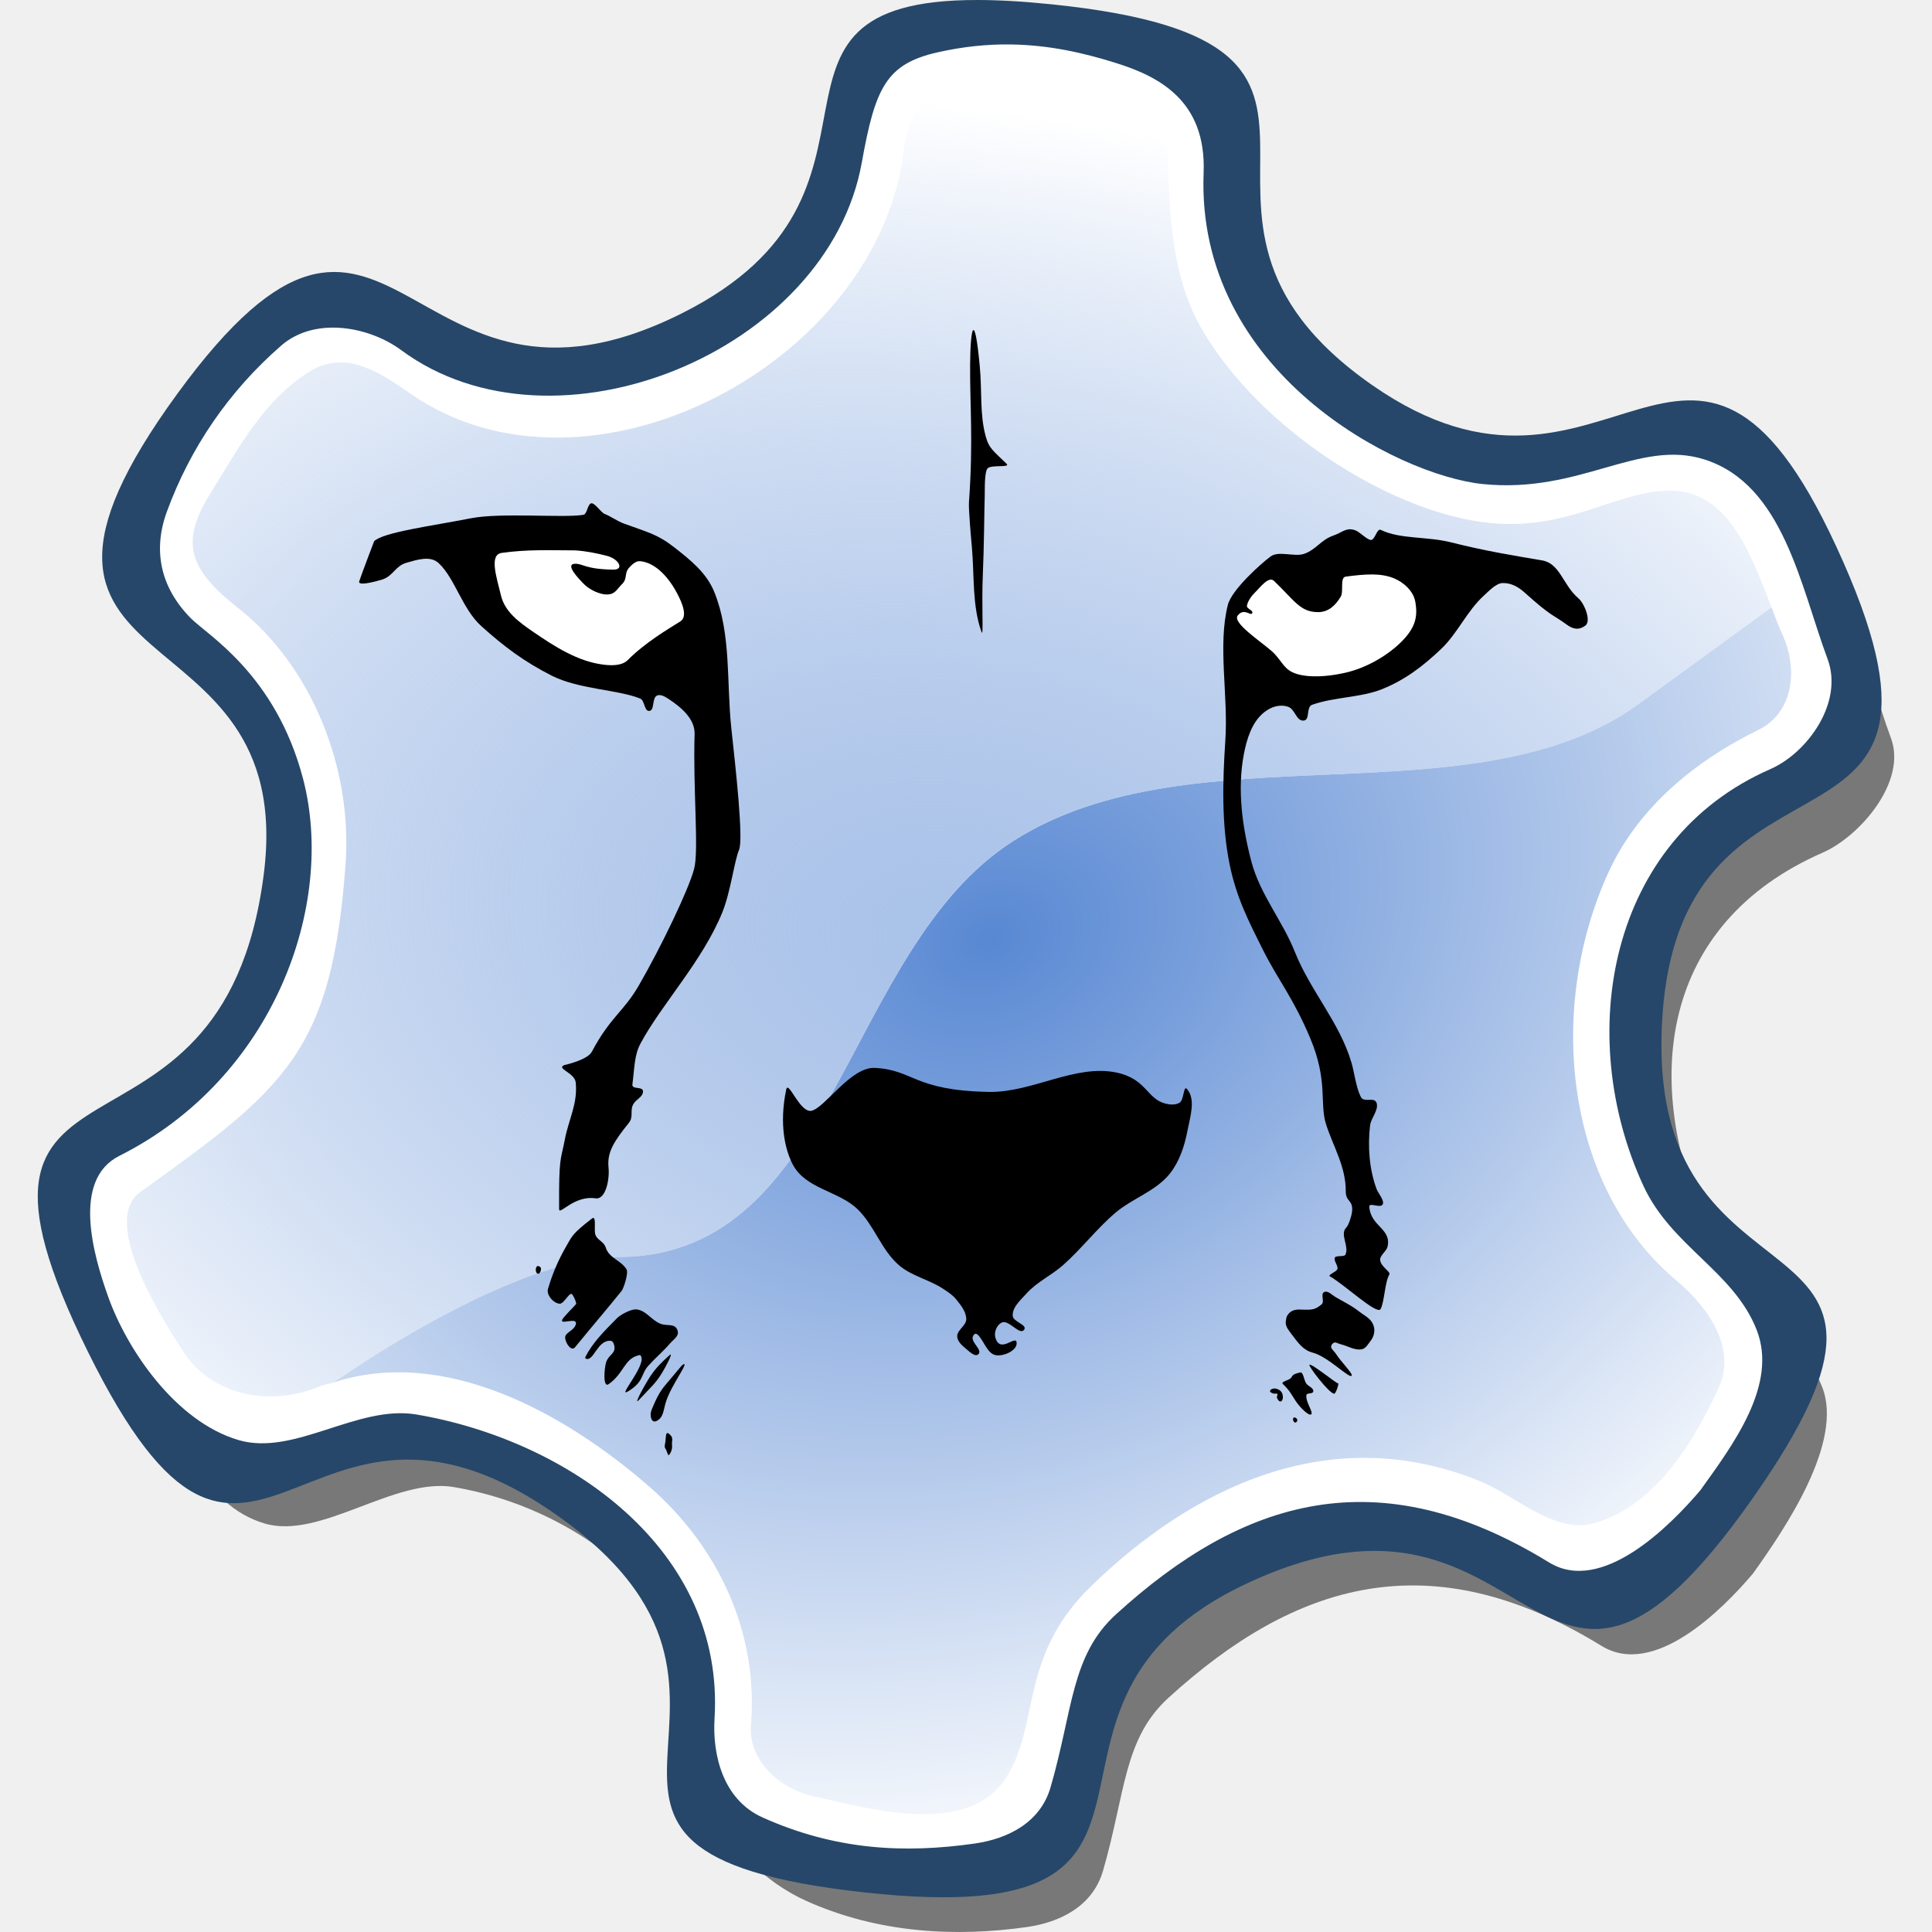
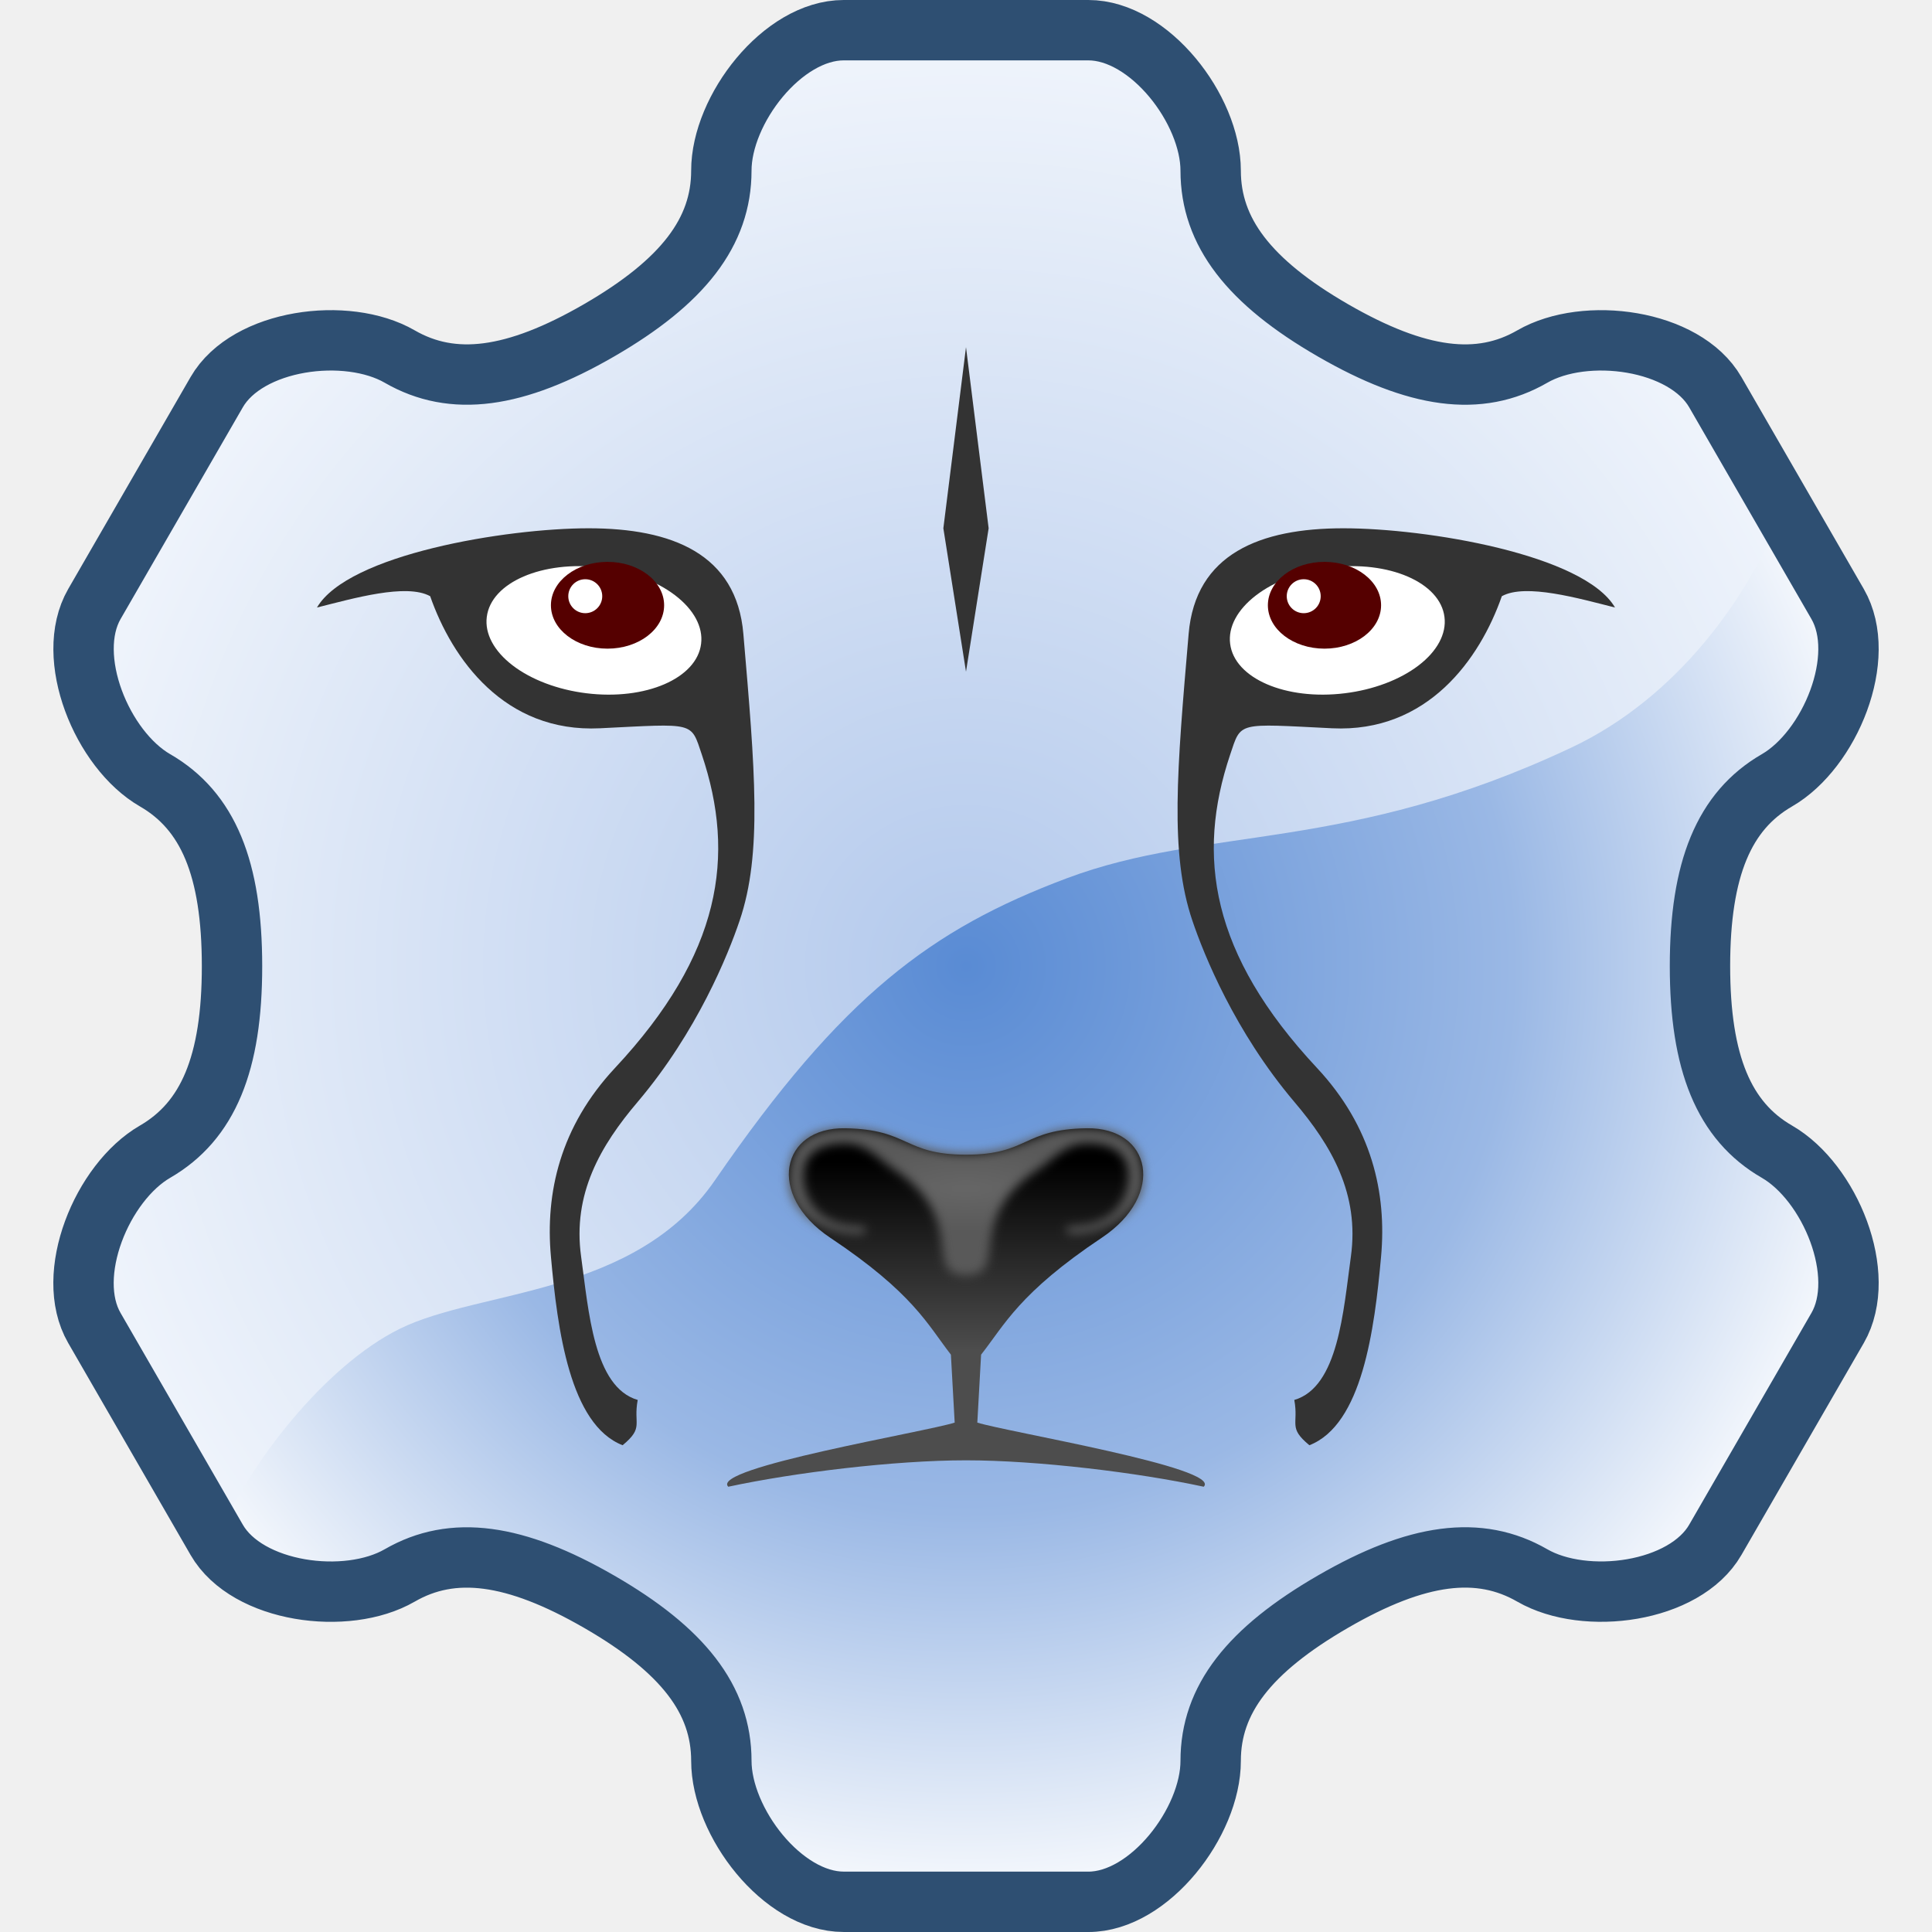
- <svg xmlns="http://www.w3.org/2000/svg" xmlns:xlink="http://www.w3.org/1999/xlink" version="1.1" id="svg2" viewBox="0 0 256 256" height="256" width="256">
-   <defs id="defs4">
-     <linearGradient id="linearGradient33100">
-       <stop style="stop-color:#5888d3;stop-opacity:1" offset="0" id="stop33102" />
-       <stop style="stop-color:#ffffff;stop-opacity:1" offset="1" id="stop33104" />
+ <svg xmlns="http://www.w3.org/2000/svg" version="1.1" viewBox="0 0 256 256">
+   <defs>
+     <radialGradient id="c" cx="192.973" cy="140" r="120.973" gradientTransform="matrix(1.05808 -6.65236e-6 6.67747e-6 1.05808 -76.1827 -20.1304)" gradientUnits="userSpaceOnUse">
+       <stop stop-color="#b3c9ec" offset="0" />
+       <stop stop-color="#f2f6fc" offset="1" />
+     </radialGradient>
+     <filter id="f" x="-.034" y="-.082" width="1.068" height="1.164" color-interpolation-filters="sRGB">
+       <feGaussianBlur stdDeviation="0.638" />
+     </filter>
+     <radialGradient id="d" cx="128.044" cy="155.945" r="24.098" gradientTransform="matrix(.717326 -8.18028e-7 2.70362e-7 .218409 36.1945 123.926)" gradientUnits="userSpaceOnUse">
+       <stop stop-color="#666666" offset="0" />
+       <stop stop-color="#595959" offset="1" />
+     </radialGradient>
+     <linearGradient id="e" x1="128" x2="128" y1="154" y2="179" gradientUnits="userSpaceOnUse">
+       <stop stop-color="#000000" offset="0" />
+       <stop stop-color="#4d4d4d" offset="1" />
    </linearGradient>
-     <linearGradient id="linearGradient32954">
-       <stop id="stop32956" offset="0" style="stop-color:#a9c2e9;stop-opacity:1" />
-       <stop id="stop32958" offset="1" style="stop-color:#6e98d9;stop-opacity:0;" />
-     </linearGradient>
-     <radialGradient gradientUnits="userSpaceOnUse" gradientTransform="matrix(0.4302047,1.008723,-1.302657,0.5555633,407.356,-355.158)" r="136.113" fy="252.455" fx="492.909" cy="252.455" cx="492.909" id="radialGradient32960" xlink:href="#linearGradient33100" />
-     <radialGradient r="136.113" fy="256.03" fx="493.78" cy="256.03" cx="493.78" gradientTransform="matrix(0.176207,-0.9843531,1.439758,0.2577281,-170.134,703.3836)" gradientUnits="userSpaceOnUse" id="radialGradient33090" xlink:href="#linearGradient32954" />
  </defs>
-   <g transform="translate(22.3428,-828.7378)" id="layer1">
-     <g transform="matrix(0.8100418,0,0,0.8100418,-126.5316,724.4816)" id="g33106">
-       <path style="opacity:1;fill:#787878;fill-opacity:1;stroke:none;stroke-width:7;stroke-linecap:round;stroke-linejoin:round;stroke-miterlimit:4;stroke-dasharray:none;stroke-opacity:1" d="m 302.538,149.631 c 6.255,0.084 11.863,1.356 17.182,3.023 6.933,2.173 14.834,6.081 14.367,17.98 -1.278,32.614 23.108,43.501 46.641,50.9 11.197,3.521 26.308,-8.87 37.085,-5.44 12.891,4.103 15.69,21.415 20.129,33.355 2.65,7.128 -5.092,16.07 -11.167,18.728 -26.426,11.565 -29.984,37.39 -18.615,62.059 4.591,9.962 14.784,15.802 18.535,25.37 3.524,8.988 -6.019,23.081 -11.336,30.51 -5.033,5.937 -16.169,17.103 -24.768,11.818 -28.005,-17.211 -50.113,-10.389 -70.829,8.487 -7.379,6.724 -7.011,15.554 -10.714,28.31 -1.678,5.781 -7.005,8.419 -12.422,9.191 -11.367,1.619 -24.088,1.128 -36.108,-4.267 -6.52,-2.926 -13.581,-9.232 -13.218,-15.102 1.704,-27.591 -19.522,-48.354 -44.441,-52.595 -9.708,-1.652 -21.8,8.663 -30.948,5.957 -10.242,-3.029 -13.911,-14.71 -17.033,-23.488 -2.362,-6.641 -5.996,-19.059 1.844,-22.996 25.259,-12.683 35.489,-41.038 30.033,-61.759 -4.466,-16.963 -15.577,-23.4 -18.31,-26.153 -5.059,-5.097 -6.245,-11.181 -3.95,-17.455 3.836,-10.484 10.159,-19.729 18.711,-27.18 5.448,-4.746 14.301,-3.186 19.658,0.771 25.051,18.505 69.754,0.254 75.309,-30.707 2.182,-12.161 3.955,-16.108 12.33,-18.014 4.296,-0.978 8.282,-1.355 12.035,-1.305 z" id="path32877-6" />
-       <path style="opacity:1;fill:#264769;fill-opacity:1;stroke:none;stroke-width:7;stroke-linecap:round;stroke-linejoin:round;stroke-miterlimit:4;stroke-dasharray:none;stroke-opacity:1" d="m 288.489,128.705 c -41.443,-0.035 -8.799,31.423 -48.311,51.244 -45.867,23.009 -47.159,-35.329 -82.518,13.125 -36.373,49.844 19.913,33.256 14.107,78.65 -6.862,53.649 -56.122,22.734 -28.766,78.094 27.061,54.762 34.318,-2.742 76.305,26.451 43.669,30.363 -11.297,55.195 50.748,61.994 61.144,6.7 19.592,-30.503 62.645,-50.594 48.073,-22.434 46.681,37.207 82.549,-13.777 35.399,-50.319 -18.192,-26.957 -14.688,-79.008 3.332,-49.485 54.637,-20.205 28.408,-76.844 -23.805,-51.404 -37.313,0.534 -75.873,-26.332 -41.141,-28.664 9.7,-55.882 -52.387,-62.291 -4.665,-0.482 -8.709,-0.71 -12.221,-0.713 z" id="path33060" />
-       <path style="opacity:1;fill:#ffffff;fill-opacity:1;stroke:none;stroke-width:7;stroke-linecap:round;stroke-linejoin:round;stroke-miterlimit:4;stroke-dasharray:none;stroke-opacity:1" d="m 293.958,135.978 c 6.255,0.084 11.863,1.356 17.182,3.023 6.933,2.173 14.834,6.081 14.367,17.98 -1.278,32.614 31.715,49.476 45.63,50.9 16.008,1.639 25.533,-7.442 36.309,-4.012 12.891,4.103 15.69,20.701 20.129,32.641 2.65,7.128 -3.306,15.355 -9.381,18.014 -26.426,11.565 -32.127,43.462 -20.758,68.131 4.591,9.962 14.784,14.016 18.535,23.584 3.524,8.988 -3.876,18.795 -9.193,26.225 -5.033,5.937 -16.169,17.103 -24.768,11.818 -28.005,-17.211 -50.113,-10.389 -70.829,8.487 -7.379,6.724 -7.011,15.554 -10.714,28.31 -1.678,5.781 -7.005,8.419 -12.422,9.191 -11.367,1.619 -22.66,1.128 -34.679,-4.267 -6.52,-2.926 -8.224,-10.304 -7.861,-16.174 1.704,-27.591 -23.808,-45.497 -48.727,-49.738 -9.708,-1.652 -20.014,6.877 -29.162,4.171 -10.242,-3.029 -18.197,-14.71 -21.318,-23.488 -2.362,-6.641 -5.996,-19.059 1.844,-22.996 25.259,-12.683 35.489,-41.038 30.033,-61.759 -4.466,-16.963 -15.577,-23.4 -18.31,-26.153 -5.059,-5.097 -6.245,-11.181 -3.95,-17.455 3.836,-10.484 10.159,-19.729 18.711,-27.18 5.448,-4.746 14.301,-3.186 19.658,0.771 25.051,18.505 69.754,0.254 75.309,-30.707 2.182,-12.161 3.955,-16.108 12.33,-18.014 4.296,-0.978 8.282,-1.355 12.035,-1.305 z" id="path32877" />
-       <path style="opacity:1;fill:url(#radialGradient32960);fill-opacity:1;stroke:none;stroke-width:7;stroke-linecap:round;stroke-linejoin:round;stroke-miterlimit:4;stroke-dasharray:none;stroke-opacity:1" d="m 418.398,228.061 -21.643,15.758 c -1.684,1.226 -3.443,2.313 -5.268,3.279 -1.825,0.966 -3.717,1.811 -5.664,2.551 -1.947,0.74 -3.951,1.377 -6.004,1.926 -2.053,0.548 -4.154,1.008 -6.295,1.398 -4.281,0.781 -8.72,1.283 -13.248,1.639 -4.528,0.356 -9.146,0.568 -13.781,0.771 -4.635,0.204 -9.288,0.399 -13.891,0.725 -4.602,0.325 -9.152,0.78 -13.582,1.5 -2.215,0.36 -4.399,0.787 -6.545,1.297 -2.145,0.51 -4.252,1.103 -6.311,1.797 -2.059,0.694 -4.069,1.49 -6.023,2.402 -1.954,0.913 -3.853,1.942 -5.686,3.107 -1.744,1.109 -3.381,2.344 -4.93,3.686 -1.548,1.341 -3.008,2.788 -4.391,4.322 -1.383,1.534 -2.69,3.155 -3.938,4.842 -1.247,1.686 -2.434,3.438 -3.576,5.236 -2.284,3.597 -4.389,7.379 -6.434,11.186 -2.044,3.806 -4.027,7.638 -6.072,11.332 -2.045,3.694 -4.151,7.251 -6.438,10.512 -1.143,1.63 -2.331,3.186 -3.58,4.648 -1.249,1.462 -2.559,2.83 -3.943,4.084 -1.385,1.254 -2.846,2.392 -4.396,3.396 -1.551,1.005 -3.191,1.876 -4.938,2.592 -1.747,0.716 -3.599,1.279 -5.572,1.666 -1.973,0.387 -4.066,0.601 -6.295,0.619 -1.722,0.014 -3.536,0.2 -5.426,0.539 -1.89,0.339 -3.854,0.829 -5.875,1.449 -2.021,0.62 -4.099,1.369 -6.215,2.227 -2.115,0.857 -4.268,1.823 -6.441,2.875 -4.346,2.104 -8.771,4.553 -13.127,7.174 -3.32,1.997 -6.516,4.132 -9.691,6.252 18.127,-5.92 37.762,4.946 51.656,17.039 11.334,9.864 17.867,23.922 16.629,39.021 -0.463,5.648 4.522,10.3 9.973,11.562 10.568,2.448 25.529,6.477 31.674,-2.854 5.726,-8.694 2.036,-19.833 13.979,-31.439 16.463,-16 38.898,-27.18 63.5,-17.238 6.17,2.493 12.386,8.863 19.023,6.879 9.853,-2.946 15.963,-13.082 20.111,-22 3.036,-6.527 -1.616,-13.229 -6.859,-17.633 -18.482,-15.521 -21.211,-44.763 -11.129,-66.797 4.834,-10.564 14.148,-18.219 24.496,-23.275 5.637,-2.754 6.646,-9.726 3.93,-15.67 -0.59,-1.291 -1.181,-2.878 -1.766,-4.383 z" id="path33088" />
-       <path style="opacity:1;fill:url(#radialGradient33090);fill-opacity:1;stroke:none;stroke-width:7;stroke-linecap:round;stroke-linejoin:round;stroke-miterlimit:4;stroke-dasharray:none;stroke-opacity:1" d="m 288.375,141.16 c -6.462,-0.063 -11.066,4.84 -11.908,12.029 -4.111,35.082 -51.676,59.946 -80.578,40 -4.786,-3.303 -10.59,-7.47 -16.605,-3.721 -7.536,4.697 -11.637,12.522 -16.191,19.859 -4.815,7.757 -4.025,12.144 4.443,18.805 12.056,9.483 18.771,26.192 17.609,41.973 -2.245,30.494 -9.57,36.436 -33.553,53.57 -6.201,4.43 2.094,18.689 7.189,26.377 4.557,6.876 13.928,8.818 22.039,5.471 0.779,-0.321 1.576,-0.419 2.361,-0.676 3.176,-2.12 6.371,-4.255 9.691,-6.252 4.356,-2.621 8.781,-5.07 13.127,-7.174 2.173,-1.052 4.326,-2.018 6.441,-2.875 2.115,-0.857 4.194,-1.607 6.215,-2.227 2.021,-0.62 3.985,-1.111 5.875,-1.449 1.89,-0.339 3.704,-0.525 5.426,-0.539 2.229,-0.018 4.322,-0.232 6.295,-0.619 1.973,-0.387 3.826,-0.95 5.572,-1.666 1.747,-0.716 3.387,-1.587 4.938,-2.592 1.551,-1.005 3.012,-2.143 4.396,-3.396 1.385,-1.254 2.694,-2.622 3.943,-4.084 1.249,-1.462 2.437,-3.018 3.58,-4.648 2.287,-3.261 4.393,-6.818 6.438,-10.512 2.045,-3.694 4.028,-7.526 6.072,-11.332 2.044,-3.806 4.149,-7.588 6.434,-11.186 1.142,-1.799 2.329,-3.55 3.576,-5.236 1.247,-1.686 2.555,-3.308 3.938,-4.842 1.383,-1.534 2.842,-2.981 4.391,-4.322 1.548,-1.341 3.186,-2.577 4.93,-3.686 1.833,-1.165 3.731,-2.195 5.686,-3.107 1.954,-0.913 3.965,-1.708 6.023,-2.402 2.059,-0.694 4.165,-1.287 6.311,-1.797 2.145,-0.51 4.33,-0.937 6.545,-1.297 4.43,-0.72 8.98,-1.175 13.582,-1.5 4.602,-0.325 9.256,-0.521 13.891,-0.725 4.635,-0.204 9.253,-0.416 13.781,-0.771 4.528,-0.356 8.967,-0.857 13.248,-1.639 2.141,-0.391 4.242,-0.85 6.295,-1.398 2.053,-0.548 4.056,-1.186 6.004,-1.926 1.947,-0.74 3.839,-1.585 5.664,-2.551 1.825,-0.966 3.583,-2.053 5.268,-3.279 l 21.643,-15.758 c -3.253,-8.37 -6.878,-18.781 -16.059,-19.084 -9.253,-0.305 -17.2,7.007 -31.199,5.139 -15.769,-2.104 -36.337,-15.314 -45.75,-31.26 -5.075,-8.597 -5.46,-18.689 -5.727,-28.43 -0.215,-7.864 -8.91,-11.288 -15.938,-12.188 -5.136,-0.658 -10.192,-1.028 -15.352,-1.078 z" id="path32877-5-9" />
-       <path style="fill:#000000;fill-opacity:1;fill-rule:evenodd;stroke:none;stroke-width:1px;stroke-linecap:butt;stroke-linejoin:miter;stroke-opacity:1" d="m 271.696,303.389 c 6.431,0.312 6.31,3.705 18.705,3.929 7.028,0.127 14.1,-4.583 20.848,-3.17 4.932,1.033 4.959,4.324 8.036,5.089 0.753,0.187 1.674,0.249 2.321,-0.179 0.7,-0.462 0.601,-2.857 1.161,-2.232 1.516,1.69 0.518,4.624 0.089,6.875 -0.469,2.465 -1.303,4.994 -2.857,6.964 -2.272,2.879 -6.135,4.053 -8.929,6.429 -3.078,2.618 -5.541,5.899 -8.571,8.571 -1.893,1.67 -4.3,2.761 -5.982,4.643 -0.952,1.066 -2.34,2.236 -2.232,3.661 0.073,0.969 2.415,1.424 1.875,2.232 -0.712,1.064 -2.493,-1.686 -3.661,-1.161 -0.802,0.361 -1.299,1.561 -1.071,2.411 0.748,2.79 3.276,-0.37 3.482,0.804 0.228,1.293 -2.002,2.314 -3.304,2.143 -1.443,-0.189 -1.95,-2.174 -2.926,-3.241 -0.709,-0.776 -0.961,0.33 -0.961,0.33 -0.094,0.961 1.649,2.091 0.935,2.743 -0.546,0.499 -1.452,-0.437 -2.026,-0.904 -0.631,-0.512 -1.369,-1.165 -1.429,-1.975 -0.078,-1.066 1.475,-1.776 1.48,-2.845 0.006,-1.221 -0.892,-2.316 -1.659,-3.266 -0.567,-0.701 -1.35,-1.204 -2.101,-1.703 -2.285,-1.516 -5.182,-2.084 -7.257,-3.877 -2.872,-2.482 -4.037,-6.519 -6.764,-9.159 -3.082,-2.984 -8.488,-3.307 -10.594,-7.307 -1.247,-2.368 -2.267,-6.601 -1.071,-12.277 0.341,-1.617 2.25,3.923 4.152,3.482 2.194,-0.509 6.426,-7.197 10.312,-7.009 z" id="path32029" />
-       <path style="fill:#000000;fill-opacity:1;fill-rule:evenodd;stroke:none;stroke-width:1px;stroke-linecap:butt;stroke-linejoin:miter;stroke-opacity:1" d="m 225.22,211.083 c -0.573,0.393 -0.533,1.732 -1.218,1.843 -3.255,0.526 -13.46,-0.401 -18.323,0.552 -6.469,1.268 -14.359,2.281 -15.86,3.757 0,0 -1.97,5.178 -2.436,6.551 -0.299,0.881 2.873,-0.01 3.761,-0.284 1.771,-0.546 2.153,-2.225 3.936,-2.732 1.798,-0.51 3.913,-1.223 5.287,0.043 2.659,2.451 3.859,7.482 6.967,10.294 3.696,3.343 7.067,5.856 11.512,8.11 4.461,2.262 10.901,2.284 14.5,3.759 0.735,0.301 0.646,2.028 1.44,2.021 0.982,-0.009 0.424,-2.165 1.337,-2.525 0.57,-0.225 1.255,0.169 1.768,0.504 2.102,1.374 4.43,3.298 4.352,5.809 -0.275,8.921 0.71,18.906 -0.059,21.971 -0.835,3.327 -5.475,12.96 -9.092,19.193 -2.501,4.31 -4.621,5.082 -7.661,10.798 -0.729,1.371 -4.458,2.17 -4.458,2.17 -1.516,0.565 1.663,1.243 1.825,2.853 0.35,3.477 -1.155,6.032 -1.781,9.328 -0.678,3.565 -0.989,2.667 -0.936,11.395 0.007,1.1 2.416,-2.294 5.955,-1.768 1.667,0.248 2.328,-3.088 2.127,-5.051 -0.254,-2.485 0.888,-4.258 3.327,-7.295 0.858,-1.069 0.046,-2.125 0.847,-3.237 0.506,-0.703 1.433,-1.023 1.468,-1.889 0.036,-0.909 -1.852,-0.254 -1.736,-1.157 0.359,-2.776 0.302,-4.791 1.335,-6.715 3.445,-6.415 10.142,-13.467 13.385,-21.465 1.343,-3.311 1.963,-8.422 2.721,-10.19 0.758,-1.768 -0.561,-13.397 -1.264,-19.952 -0.797,-7.423 0.018,-15.301 -2.777,-22.223 -1.261,-3.122 -3.856,-5.202 -6.507,-7.278 -2.88,-2.256 -4.418,-2.49 -8.316,-3.936 -1.073,-0.398 -2.07,-1.152 -3.135,-1.573 -0.631,-0.25 -1.729,-2.066 -2.289,-1.682 z" id="path33094" />
-       <path style="fill:#ffffff;fill-opacity:1;fill-rule:evenodd;stroke:none;stroke-width:1px;stroke-linecap:butt;stroke-linejoin:miter;stroke-opacity:1" d="m 222.738,218.734 c 1.834,0.13 3.399,0.448 5.113,0.884 2.063,0.524 2.907,2.288 1.11,2.266 -4.669,-0.058 -5.017,-1.034 -6.335,-0.957 -1.589,0.093 0.587,2.393 1.575,3.376 0.854,0.85 2.508,1.667 3.713,1.648 1.318,-0.021 1.543,-0.783 2.475,-1.715 0.932,-0.931 0.283,-1.768 1.189,-2.725 0.466,-0.493 1.092,-1.077 1.768,-1.01 2.671,0.268 4.818,2.924 6.061,5.303 0.706,1.351 1.797,3.734 0.506,4.545 -2.017,1.267 -5.756,3.461 -8.588,6.314 -0.965,0.972 -2.68,0.929 -4.039,0.758 -4.148,-0.523 -7.916,-2.941 -11.365,-5.303 -2.309,-1.581 -4.688,-3.268 -5.346,-5.987 -0.743,-3.07 -1.968,-6.692 0.118,-6.984 4.166,-0.584 7.624,-0.429 12.047,-0.413 z" id="path32831" />
-       <path style="fill:#000000;fill-opacity:1;fill-rule:evenodd;stroke:none;stroke-width:1px;stroke-linecap:butt;stroke-linejoin:miter;stroke-opacity:1" d="m 350.461,215.515 c -1.544,-0.677 -2.193,0.274 -3.788,0.82 -1.944,0.666 -2.791,2.301 -4.735,2.967 -1.595,0.547 -4.139,-0.563 -5.493,0.441 -1.578,1.171 -6.347,5.435 -6.97,7.896 -1.693,6.682 0.087,14.769 -0.417,22.221 -0.449,6.637 -0.627,13.683 0.695,20.202 1.097,5.408 3.077,9.275 5.555,14.205 2.361,4.696 4.872,7.684 7.64,14.269 2.957,7.035 1.485,10.616 2.588,14.079 1.133,3.556 3.252,6.944 3.221,10.923 -0.015,1.882 1.325,1.378 1.01,3.536 -0.085,0.583 -0.53,2.046 -0.947,2.462 -1.071,1.071 0.551,3.064 -0.126,4.419 -0.188,0.376 -1.49,0.08 -1.704,0.442 -0.303,0.512 0.644,1.425 0.377,1.957 -0.213,0.426 -1.614,0.903 -1.199,1.136 2.324,1.302 7.678,6.342 8.271,5.367 0.643,-1.057 0.679,-4.342 1.452,-5.683 0.261,-0.452 -1.568,-1.35 -1.506,-2.488 0.036,-0.656 1.033,-1.355 1.191,-1.993 0.744,-3.004 -2.724,-3.331 -2.969,-6.566 -0.065,-0.856 1.854,0.339 2.21,-0.443 0.281,-0.618 -0.772,-1.827 -1.01,-2.462 -1.204,-3.216 -1.475,-7.007 -1.073,-10.417 0.141,-1.197 1.436,-2.512 1.074,-3.662 -0.351,-1.116 -2.058,0.032 -2.589,-1.01 -0.769,-1.507 -1.04,-3.932 -1.514,-5.556 -1.94,-6.644 -6.704,-11.717 -9.281,-18.182 -2.008,-5.037 -5.676,-9.409 -7.072,-14.648 -1.522,-5.708 -2.37,-11.875 -1.262,-17.678 0.473,-2.478 1.316,-5.239 3.283,-6.818 1.146,-0.92 2.51,-1.382 3.914,-0.947 1.195,0.371 1.342,2.379 2.589,2.272 1.093,-0.094 0.355,-2.22 1.389,-2.588 3.61,-1.283 7.926,-1.165 11.364,-2.526 3.758,-1.488 6.815,-3.82 9.739,-6.611 2.72,-2.595 4.203,-6.19 6.984,-8.719 0.78,-0.71 1.991,-2.018 3.045,-2.051 1.392,-0.044 2.574,0.612 3.609,1.544 4.496,4.051 4.655,3.605 6.863,5.23 1.072,0.789 1.995,0.971 3.075,0.192 1.025,-0.738 -0.154,-3.64 -1.116,-4.459 -2.571,-2.19 -2.992,-5.707 -5.948,-6.213 -4.074,-0.697 -9.124,-1.488 -14.876,-2.949 -3.912,-0.994 -8.379,-0.501 -11.5,-2.04 -0.676,-0.333 -0.969,1.795 -1.706,1.641 -0.643,-0.135 -1.733,-1.25 -2.335,-1.514 z" id="path33098" />
-       <path style="fill:#ffffff;fill-opacity:1;fill-rule:evenodd;stroke:none;stroke-width:1px;stroke-linecap:butt;stroke-linejoin:miter;stroke-opacity:1" d="m 348.756,223.027 c 3.366,-0.449 5.724,-0.579 7.828,0.252 1.607,0.634 3.219,2.091 3.535,3.789 0.449,2.414 0.112,4.287 -2.335,6.692 -2.229,2.19 -5.637,4.204 -9.091,4.987 -3.823,0.867 -6.941,0.728 -8.618,-0.056 -1.636,-0.765 -1.912,-2.186 -3.547,-3.584 -1.909,-1.631 -6.325,-4.559 -5.45,-5.704 1.061,-1.388 2.185,0.212 2.399,-0.442 0.141,-0.431 -0.939,-0.687 -0.885,-1.137 0.087,-0.719 0.743,-1.643 1.264,-2.146 0.873,-0.844 2.279,-2.795 3.158,-1.956 3.36,3.209 4.278,5.106 7.196,5.114 1.705,0.005 2.848,-1.065 3.725,-2.527 0.521,-0.869 -0.182,-3.148 0.822,-3.282 z" id="path32838" />
-       <path style="fill:#000000;fill-opacity:1;fill-rule:evenodd;stroke:none;stroke-width:1px;stroke-linecap:butt;stroke-linejoin:miter;stroke-opacity:1" d="m 287.311,188.317 c -0.05,6.444 0.534,12.595 -0.188,22.53 -0.087,1.193 0.377,6.231 0.483,7.423 0.404,4.52 0.022,9.56 1.577,13.824 0.351,0.962 -0.014,-4.305 0.207,-9.369 0.216,-4.944 0.224,-10.006 0.316,-13.109 0.022,-0.753 -0.086,-3.912 0.525,-4.353 0.773,-0.557 3.726,-0.027 3.047,-0.694 -2.1,-2.064 -2.872,-2.458 -3.425,-4.515 -0.992,-3.686 -0.564,-7.158 -0.967,-11.492 -0.833,-8.971 -1.526,-6.521 -1.575,-0.245 z" id="path32843" />
-       <path style="fill:#000000;fill-opacity:1;fill-rule:evenodd;stroke:none;stroke-width:1px;stroke-linecap:butt;stroke-linejoin:miter;stroke-opacity:1" d="m 218.258,339.547 c 0.762,-2.578 1.683,-4.735 3.066,-7.121 0.877,-1.513 0.91,-1.918 4.127,-4.395 0.718,-0.553 0.388,1.437 0.496,2.337 0.142,1.182 1.401,1.281 1.764,2.415 0.568,1.776 2.478,2.04 3.402,3.571 0.344,0.571 -0.456,3.083 -0.821,3.532 -3.304,4.066 -3.066,3.681 -7.624,9.219 -0.591,0.718 -1.587,-0.708 -1.596,-1.638 -0.008,-0.762 1.317,-1.065 1.683,-1.964 0.734,-1.803 -3.583,0.563 -1.741,-1.495 1.292,-1.444 0.803,-0.824 1.864,-2.012 0,0 -0.05,-0.661 -0.649,-1.545 -0.39,-0.575 -1.345,1.541 -2.038,1.513 -1.023,-0.041 -2.222,-1.435 -1.932,-2.417 z" id="path32845" />
-       <path style="fill:#000000;fill-opacity:1;fill-rule:evenodd;stroke:none;stroke-width:1px;stroke-linecap:butt;stroke-linejoin:miter;stroke-opacity:1" d="m 224.42,350.576 c 1.231,-2.311 2.832,-3.92 5.134,-6.25 0.589,-0.596 2.384,-1.546 3.214,-1.429 1.643,0.232 2.307,1.683 3.839,2.321 1.126,0.469 2.359,-0.106 2.812,1.027 0.399,0.996 -0.549,1.464 -1.25,2.277 -1.101,1.277 -2.354,2.319 -3.482,3.571 -1.283,1.424 -0.674,2.581 -3.304,4.196 -1.907,1.172 2.761,-3.973 2.143,-5.625 -0.139,-0.372 -0.197,-0.327 -0.58,-0.223 -2.214,0.602 -2.324,2.988 -4.777,4.688 -0.93,0.644 -0.73,-2.489 -0.402,-3.571 0.389,-1.28 1.632,-1.418 1.339,-2.723 -0.085,-0.379 -0.238,-0.779 -0.625,-0.804 -2.19,-0.138 -2.76,3.543 -4.062,2.902 -0.107,-0.053 -0.056,-0.252 -1e-5,-0.357 z" id="path32847" />
-       <path style="fill:#000000;fill-opacity:1;fill-rule:evenodd;stroke:none;stroke-width:1px;stroke-linecap:butt;stroke-linejoin:miter;stroke-opacity:1" d="m 216.476,335.842 c -0.327,0.241 -0.27,1.139 0.13,1.212 0.349,0.063 0.598,-0.619 0.476,-0.952 -0.076,-0.206 -0.429,-0.39 -0.606,-0.26 z" id="path32849" />
-       <path style="fill:#000000;fill-opacity:1;fill-rule:evenodd;stroke:none;stroke-width:1px;stroke-linecap:butt;stroke-linejoin:miter;stroke-opacity:1" d="m 233.125,357.719 c -1.019,1.088 1.124,-2.787 1.964,-4.018 0.843,-1.235 1.689,-2.104 3.036,-3.304 0.797,-0.71 -0.688,2.04 -1.25,2.946 -1.012,1.633 -1.52,1.993 -3.75,4.375 z" id="path32851" />
-       <path style="fill:#000000;fill-opacity:1;fill-rule:evenodd;stroke:none;stroke-width:1px;stroke-linecap:butt;stroke-linejoin:miter;stroke-opacity:1" d="m 240.045,353.121 c -1.203,2.059 -2.116,3.569 -2.589,5.223 -0.343,1.2 -0.328,2.224 -1.406,2.79 -0.901,0.473 -1.226,-0.917 -0.826,-1.853 0.63,-1.475 1.162,-2.777 2.277,-4.062 1.019,-1.175 1.583,-1.917 2.567,-3.058 0.167,-0.194 1.119,-0.995 -0.022,0.96 z" id="path32853" />
-       <path style="fill:#000000;fill-opacity:1;fill-rule:evenodd;stroke:none;stroke-width:1px;stroke-linecap:butt;stroke-linejoin:miter;stroke-opacity:1" d="m 238.013,363.21 c -0.556,-0.413 -0.448,0.723 -0.558,1.406 -0.076,0.474 -0.21,0.747 0.067,1.138 0.192,0.272 0.359,1.204 0.558,0.937 0.295,-0.395 0.546,-0.914 0.469,-1.696 -0.065,-0.658 0.346,-1.131 -0.536,-1.786 z" id="path32855" />
-       <path style="fill:#000000;fill-opacity:1;fill-rule:evenodd;stroke:none;stroke-width:1px;stroke-linecap:butt;stroke-linejoin:miter;stroke-opacity:1" d="m 336.374,356.262 c 0.011,0.246 0.382,0.328 0.614,0.41 0.178,0.063 0.442,-0.093 0.563,0.051 0.132,0.157 -0.122,0.421 -0.051,0.614 0.1,0.272 0.327,0.652 0.614,0.614 0.235,-0.03 0.334,-0.379 0.358,-0.614 0.039,-0.376 -0.091,-0.808 -0.358,-1.075 -0.305,-0.305 -0.804,-0.485 -1.229,-0.41 -0.215,0.038 -0.521,0.191 -0.512,0.41 z" id="path32857" />
-       <path style="fill:#000000;fill-opacity:1;fill-rule:evenodd;stroke:none;stroke-width:1px;stroke-linecap:butt;stroke-linejoin:miter;stroke-opacity:1" d="m 340.253,360.595 c -0.153,0.072 -0.135,0.343 -0.077,0.503 0.053,0.146 0.194,0.329 0.348,0.309 0.184,-0.024 0.35,-0.283 0.309,-0.464 -0.05,-0.22 -0.376,-0.444 -0.58,-0.348 z" id="path32859" />
-       <path style="fill:#000000;fill-opacity:1;fill-rule:evenodd;stroke:none;stroke-width:1px;stroke-linecap:butt;stroke-linejoin:miter;stroke-opacity:1" d="m 338.479,355.104 c 1.076,1.034 1.367,1.65 2.02,2.673 0.729,1.142 2.285,2.664 2.618,2.269 0.35,-0.415 -0.942,-1.97 -0.802,-3.111 0.057,-0.467 1.053,-0.145 1.129,-0.609 0.095,-0.588 -0.771,-0.809 -1.129,-1.285 -0.419,-0.557 -0.485,-1.967 -1.01,-1.831 -0.546,0.141 -1.15,0.218 -1.404,0.754 -0.269,0.567 -1.876,0.705 -1.423,1.14 z" id="path32861" />
-       <path style="fill:#000000;fill-opacity:1;fill-rule:evenodd;stroke:none;stroke-width:1px;stroke-linecap:butt;stroke-linejoin:miter;stroke-opacity:1" d="m 342.821,351.948 c -0.269,0.149 3.215,4.709 4.041,4.735 0.306,0.01 0.862,-1.852 0.631,-1.705 -0.188,0.12 -4.274,-3.25 -4.672,-3.03 z" id="path32863" />
-       <path style="fill:#000000;fill-opacity:1;fill-rule:evenodd;stroke:none;stroke-width:1px;stroke-linecap:butt;stroke-linejoin:miter;stroke-opacity:1" d="m 339.948,347.023 c 0.974,1.279 1.82,2.539 3.378,2.936 2.571,0.655 6.076,4.381 6.408,3.756 0.182,-0.342 -1.761,-2.262 -2.525,-3.472 -0.447,-0.709 -1.19,-1.021 -0.664,-1.674 0.426,-0.529 0.762,-0.131 1.421,0.033 1.106,0.275 2.256,1.02 3.378,0.821 0.707,-0.125 1.038,-0.825 1.484,-1.389 0.495,-0.627 0.733,-1.499 0.537,-2.273 -0.34,-1.342 -1.369,-1.708 -2.462,-2.557 -1.36,-1.056 -2.403,-1.486 -3.883,-2.368 -0.558,-0.333 -1.171,-1.048 -1.768,-0.789 -0.716,0.311 0.138,1.566 -0.474,2.052 -1.055,0.837 -1.404,0.908 -3.504,0.821 -0.961,-0.04 -1.693,0.249 -2.147,1.097 -0.091,0.17 -0.211,0.952 -0.189,1.144 0.074,0.662 0.423,1.072 1.01,1.862 z" id="path32865" />
-     </g>
-   </g>
+   <filter id="a" x="-6.10233e-5" y="-0" width="1" height="1" color-interpolation-filters="sRGB">
+     <feGaussianBlur stdDeviation="0.001" />
+   </filter>
+   <radialGradient id="b" cx="-37.167" cy="23.297" r="19.3" gradientTransform="matrix(6.63212 0 0 6.63208 374.495 -26.5065)" gradientUnits="userSpaceOnUse">
+     <stop stop-color="#598bd4" offset="0" />
+     <stop stop-color="#9ab8e5" offset=".567" />
+     <stop stop-color="#ffffff" offset="1" />
+   </radialGradient>
+   <path d="m28.714 204.037-16.209-28.075c-10.569-18.306 18.256-16.467 18.238-47.963-0.017-31.555-28.784-29.611-18.237-47.962l16.209-28.075c10.568-18.304 23.409 7.567 50.656-8.188 27.269-15.767 11.276-39.775 32.419-39.775h32.419c21.145 0 5.159 24.044 32.424 39.778 27.294 15.751 40.08-10.124 50.651 8.184l16.209 28.075c10.562 18.294-18.233 16.479-18.237 47.962-2e-3 31.491 28.805 29.658 18.237 47.962l-16.209 28.075c-10.567 18.302-23.427-7.571-50.656 8.188-27.344 15.826-11.288 39.779-32.418 39.776l-32.419-3e-3c-21.116-3e-3 -5.136-24.048-32.419-39.773-20.31-11.706-41.65 7.414-50.657-8.187z" fill="url(#c)" fill-rule="evenodd" />
+   <path d="m236.252 67.493c-4.416 11.512-13.955 24.929-28.016 31.555-29.831 14.057-48.104 10.273-66.924 17.344-17.888 6.722-29.72 15.509-46.584 40.007-10.601 15.399-31.115 14.417-41.762 19.675-9.878 4.878-20.091 17.932-24.251 27.963 11.868 20.556 19.203-9.957 49.444 7.503 30.242 17.46 1.906 40.46 49.841 40.46 47.936 0 19.64-23.04 48.699-39.817s37.964 13.715 58.575-21.983c20.61-35.698-10.016-32.837-10.016-62.2 0-29.363 30.743-26.302 10.995-60.507z" fill="url(#b)" />
+   <path d="m98 122c-1.51 4.47-5.62 14.7-13.5 24-4.94 5.81-8.65 12.2-7.5 20.5 1 7.2 1.66 17.3 7.5 19-0.61 3.26 0.866 3.63-2 6-6.99-2.72-8.63-15.3-9.5-25-0.76-8.43 1.21-17.2 8.5-25 14.1-15.1 16-28.1 11.5-41.5-1.49-4.42-0.84-4.12-13.5-3.5s-19.6-9.19-22.5-17.5c-3.15-1.74-10.2 0.296-15 1.5 4.12-7.04 25-10.5 36-10.5s19.6 3.36 20.5 14c1.54 18 2.53 29.1-0.5 38z" fill="#333333" />
+   <path d="m158 122c1.51 4.47 5.62 14.7 13.5 24 4.94 5.81 8.65 12.2 7.5 20.5-1 7.2-1.66 17.3-7.5 19 0.608 3.26-0.87 3.63 2 6 6.99-2.72 8.63-15.3 9.5-25 0.761-8.43-1.21-17.2-8.5-25-14.1-15.1-16-28.1-11.5-41.5 1.49-4.42 0.842-4.12 13.5-3.5s19.6-9.19 22.5-17.5c3.15-1.74 10.2 0.296 15 1.5-4.12-7.04-25-10.5-36-10.5s-19.6 3.36-20.5 14c-1.54 18-2.53 29.1 0.5 38z" fill="#333333" />
+   <path d="m128 46-3 24 3 19 3-19z" fill="#333333" />
+   <path d="m163 85.3a8.38 14.3 82.9 0 0 15.2 6.56 8.38 14.3 82.9 0 0 13.2-10.1 8.38 14.3 82.9 0 0-15.2-6.56 8.38 14.3 82.9 0 0-13.2 10.1z" fill="#ffffff" />
+   <path d="m183 80.2a7.5 5.75 0 0 1-7.5 5.75 7.5 5.75 0 0 1-7.5-5.75 7.5 5.75 0 0 1 7.5-5.75 7.5 5.75 0 0 1 7.5 5.75z" fill="#550000" />
+   <path d="m92.9 85.3a14.3 8.38 7.13 0 1-15.2 6.56 14.3 8.38 7.13 0 1-13.2-10.1 14.3 8.38 7.13 0 1 15.2-6.56 14.3 8.38 7.13 0 1 13.2 10.1z" fill="#ffffff" />
+   <path d="m88 80.2a7.5 5.75 0 0 1-7.5 5.75 7.5 5.75 0 0 1-7.5-5.75 7.5 5.75 0 0 1 7.5-5.75 7.5 5.75 0 0 1 7.5 5.75z" fill="#550000" />
+   <path d="m175 79a2.25 2.25 0 0 1-2.25 2.25 2.25 2.25 0 0 1-2.25-2.25 2.25 2.25 0 0 1 2.25-2.25 2.25 2.25 0 0 1 2.25 2.25z" fill="#ffffff" />
+   <path d="m79.8 79a2.25 2.25 0 0 1-2.25 2.25 2.25 2.25 0 0 1-2.25-2.25 2.25 2.25 0 0 1 2.25-2.25 2.25 2.25 0 0 1 2.25 2.25z" fill="#ffffff" />
+   <path d="m110 164c11 7.34 12.9 11.5 16 15.5l0.5 9c-3.75 1.22-32.5 6-30 8.5 8.75-1.88 22-3.5 31.5-3.5s22.8 1.62 31.5 3.5c2.5-2.5-26.2-7.28-30-8.5l0.5-9c3.12-3.96 5.02-8.16 16-15.5 8.51-5.69 6.55-14.623-2-14.5-8.54 0.123-7.703 3.5-16 3.5s-7.46-3.35-16-3.5-10.5 8.81-2 14.5z" fill="url(#e)" />
+   <path transform="matrix(1.04129 0 0 1.04498 -5.3305 -7.59239)" d="m112.678 150.33c-7.203 0-7.203 4.785-7.203 6.699 0 3.475 3.578 6.699 9.123 6.699 0.93-2e-3 0.929-0.955 0-0.957-5.018 0-6.936-2.981-7.203-5.742-0.196-2.029 0.431-4.785 5.281-4.785 2.751-1e-5 4.243 2.053 6.244 3.349 9.603 6.22 3.361 13.397 9.123 13.397s-0.48-7.177 9.123-13.397c2.001-1.296 3.491-3.349 6.242-3.349 4.849 0 5.478 2.752 5.282 4.785-0.266 2.761-2.184 5.742-7.203 5.742-0.929 2e-3 -0.929 0.955 0 0.957 5.545 0 9.123-3.828 9.123-6.699 0-1.914 0-6.699-7.203-6.699-3.841 0-5.17 0.692-7.38 1.525-2.21 0.833-4.489 1.631-7.986 1.631s-5.777-0.798-7.986-1.631-4.017-1.525-7.379-1.525z" fill="url(#d)" filter="url(#f)" stop-color="#000000" />
+   <path d="m52.962 208.754c-7.014 4.06-20.196 2.302-24.248-4.717l-16.209-28.075c-4.052-7.019 1.024-19.297 8.039-23.358 7.014-4.06 10.207-11.68 10.2-24.605-7e-3 -12.925-3.179-20.552-10.198-24.605-7.019-4.052-12.077-16.331-8.039-23.358l16.209-28.075c4.052-7.019 17.229-8.77 24.248-4.717 7.019 4.052 15.261 2.975 26.408-3.47 11.147-6.445 16.211-13.055 16.21-21.159-2e-3 -8.104 8.105-18.615 16.21-18.615h32.419c8.105 0 16.208 10.511 16.209 18.615 2e-3 8.105 5.049 14.719 16.215 21.163 11.166 6.443 19.384 7.521 26.402 3.467 7.018-4.054 20.196-2.302 24.248 4.717l16.209 28.075c4.052 7.019-1.021 19.304-8.039 23.358-7.018 4.054-10.197 11.748-10.199 24.605-1e-3 12.856 3.177 20.557 10.199 24.605 7.022 4.048 12.091 16.339 8.039 23.358l-16.209 28.075c-4.052 7.019-17.227 8.765-24.248 4.717-7.022-4.048-15.251-2.987-26.408 3.47-11.157 6.457-16.212 12.994-16.209 21.098 3e-3 8.105-8.105 18.679-16.209 18.678l-32.419-3e-3c-8.105-9.7e-4 -16.206-10.57-16.209-18.675-3e-3 -8.105-5.07-14.678-16.21-21.098-11.139-6.42-19.395-7.53-26.409-3.47z" fill="none" stroke="#2e4f72" stroke-linecap="round" stroke-linejoin="round" stroke-miterlimit="8" stroke-width="8" />
</svg>
